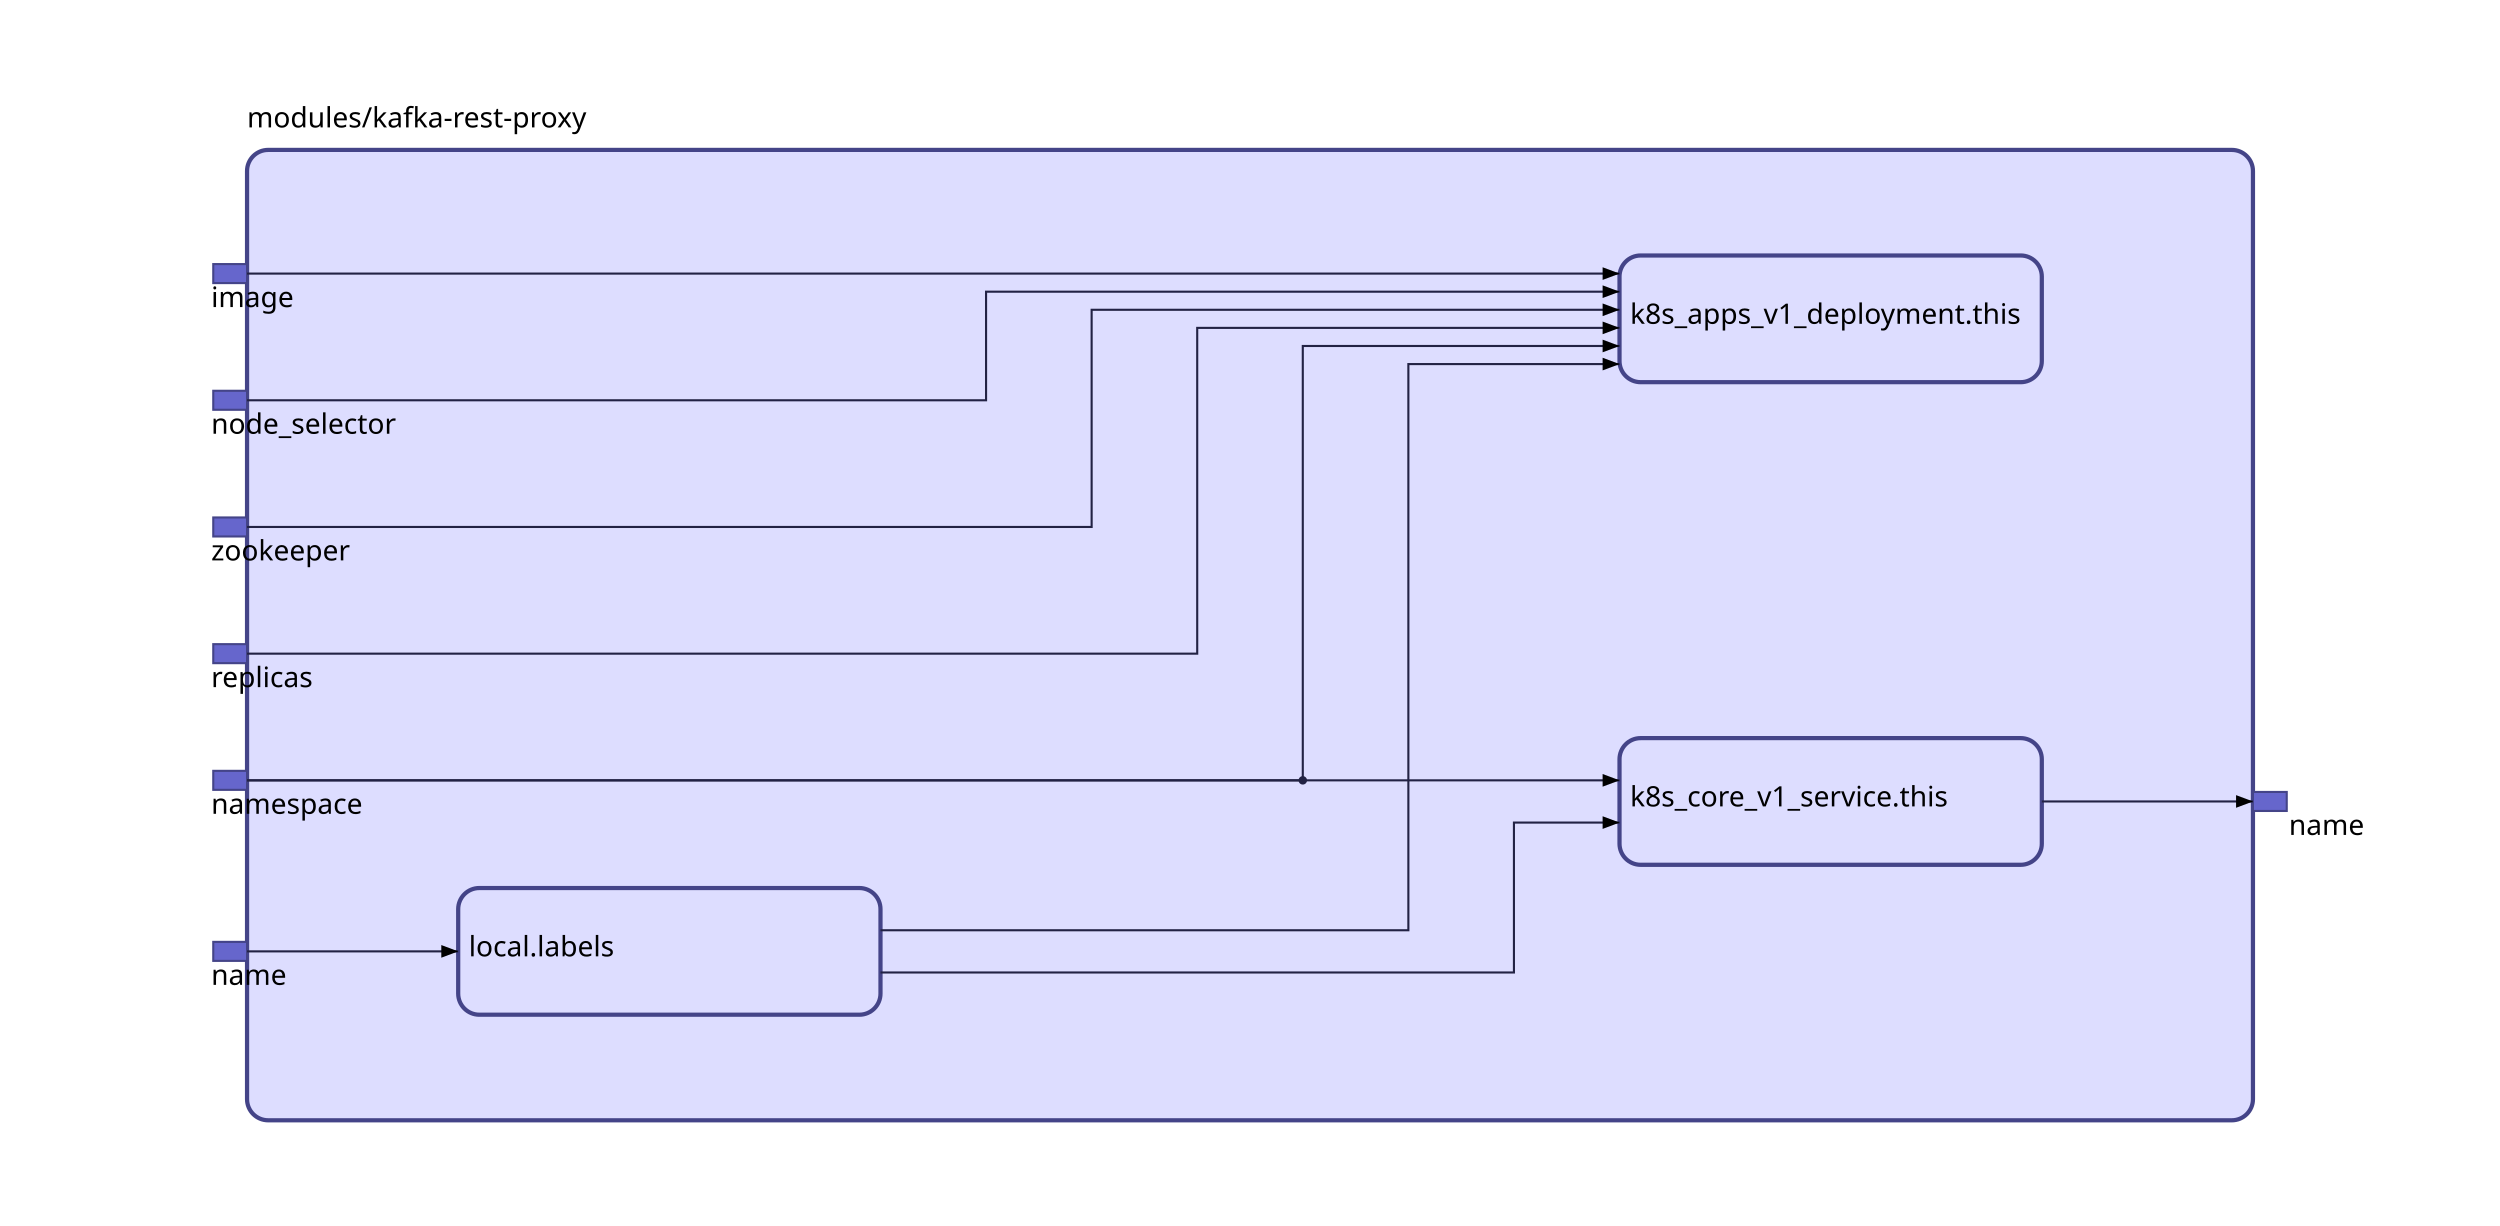
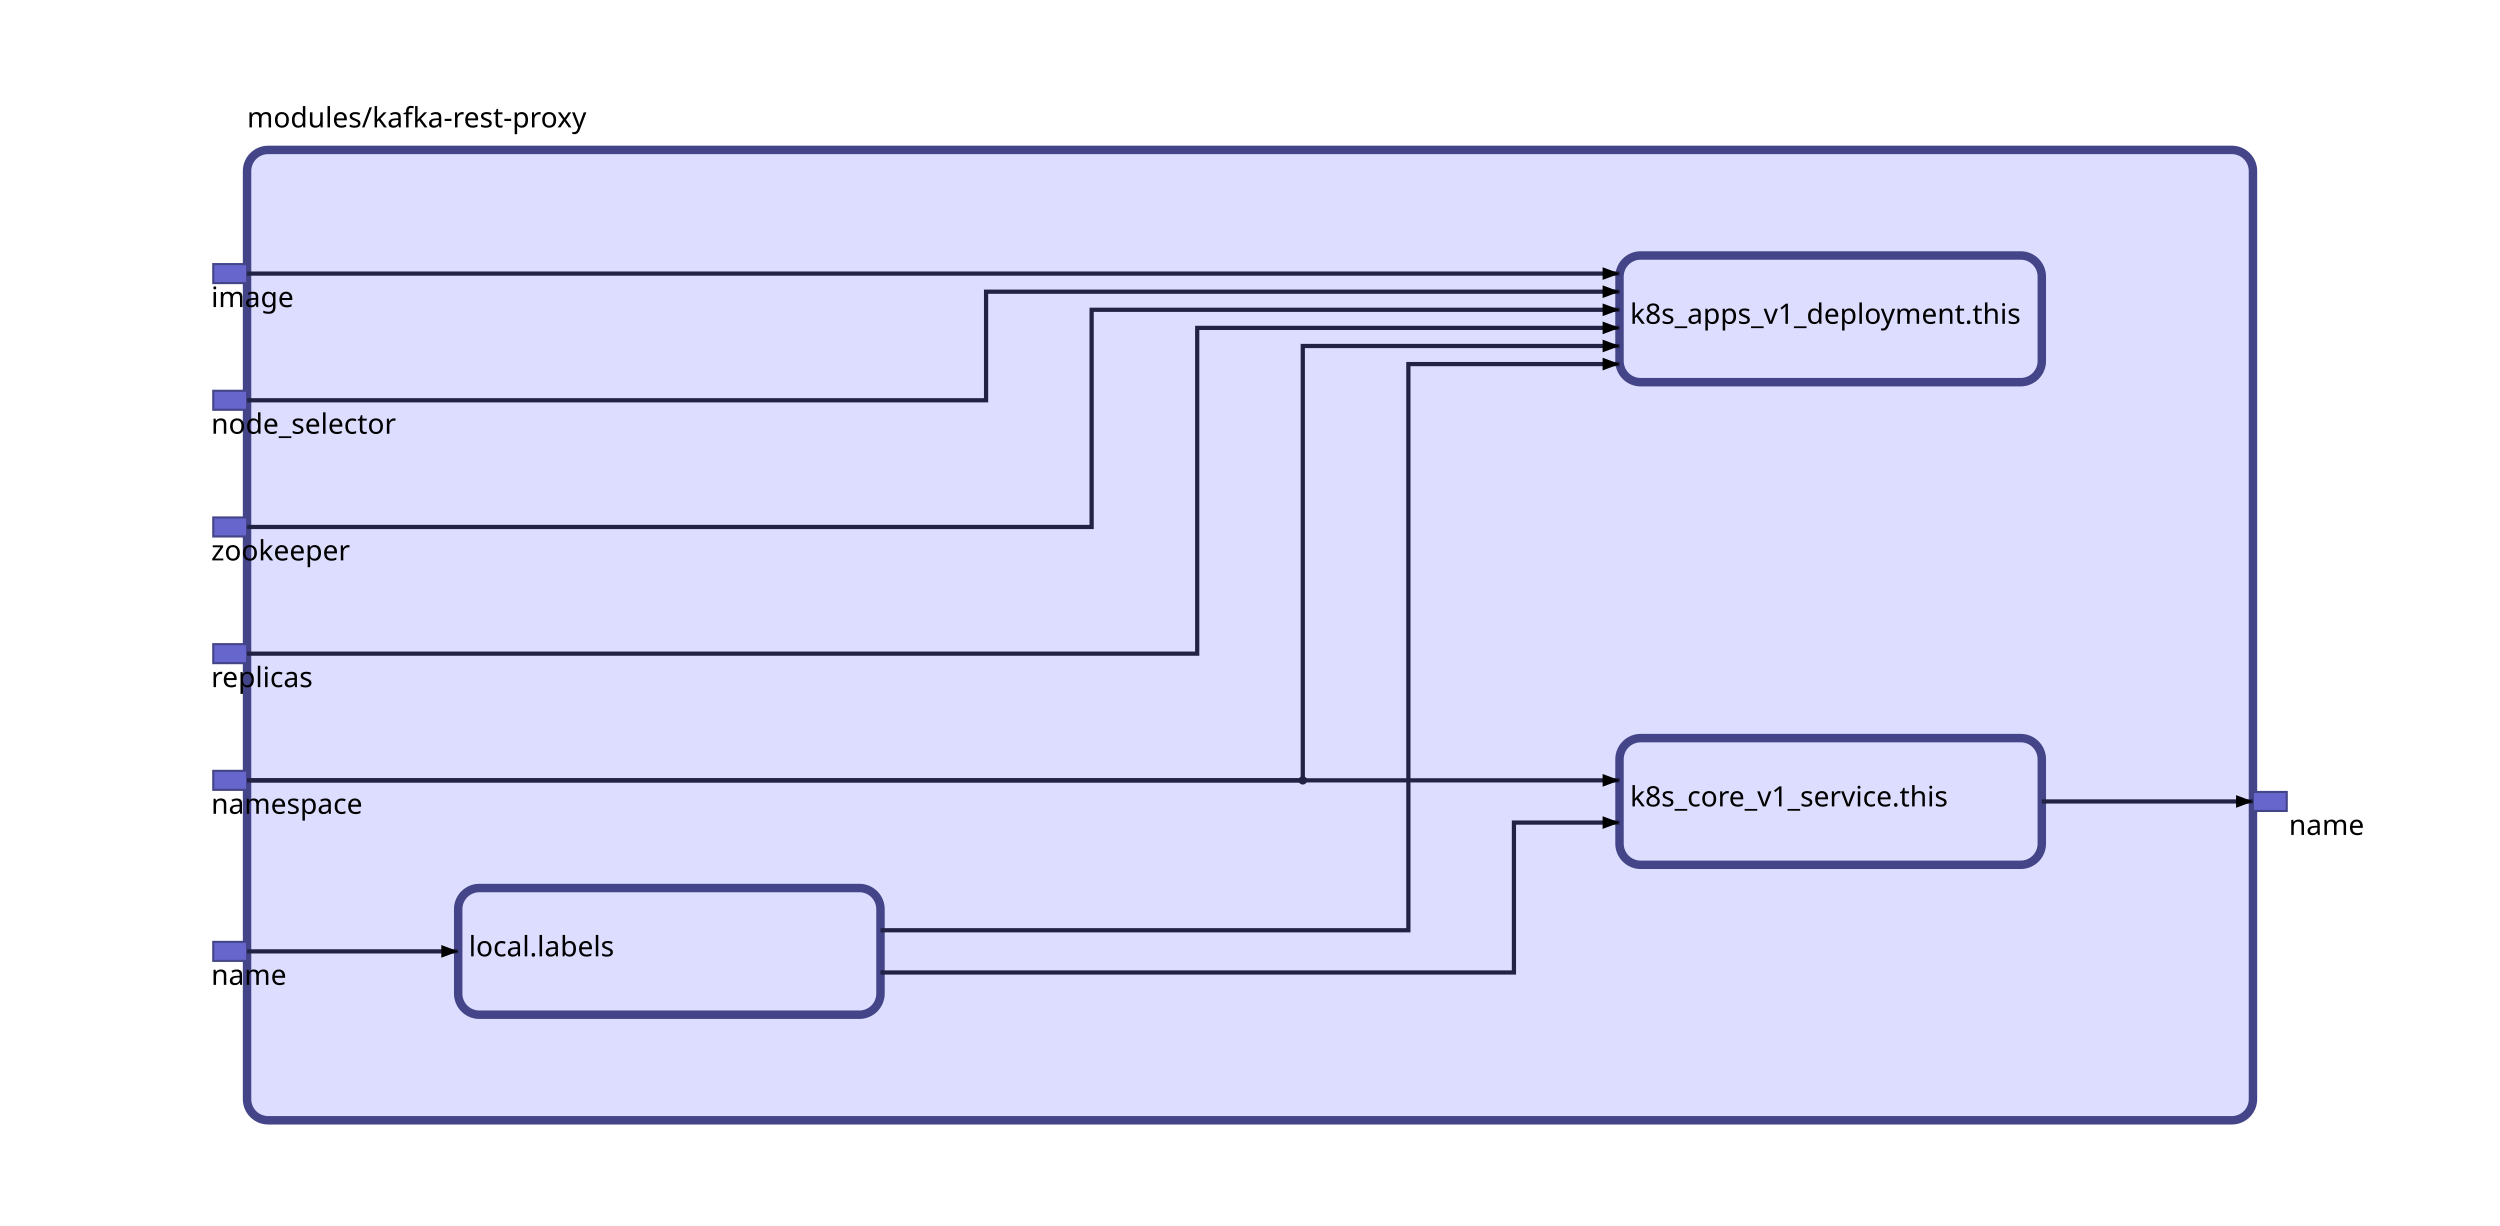
<svg xmlns="http://www.w3.org/2000/svg" id="sprotty_1" class="sprotty-graph sprotty" tabindex="1002" viewBox="0 0 1184 580.571">
  <style>.elknode {
    stroke: #448;
-     stroke-width: 2;
+     stroke-width: 4;
    fill: #ddf;
}

.elkport {
    stroke: #448;
    stroke-width: 1;
    fill: #66c;
}

.elkedge {
    fill: none;
    stroke: #224;
-     stroke-width: 1;
+     stroke-width: 2;
    pointer-events: stroke;
}

.elkedge:hover {
    stroke: #88f;
-     stroke-width: 10;
+     stroke-width: 8;
+     stroke-dasharray: 16px;
+     stroke-dashoffset: 32px;
+     animation: stroke 0.5s linear infinite;
+ }
+ 
+ @keyframes stroke {
+     to {
+         stroke-dashoffset: 0;
+     }
}

.elkedge.arrow {
    fill: #336;
}

.elklabel {
    stroke-width: 0;
    stroke: #000;
    fill: #000;
    font-family: sans-serif;
    font-size: 10pt;
    dominant-baseline: hanging;
}

.elklabel:hover {
    font-size: 24pt;
}

.elkjunction {
    stroke: none;
    fill: #224;
}

.selected &gt; rect {
    stroke-width: 3;
}

.mouseover {
    stroke: #88f;
}
/*
 * Copyright (C) 2017 TypeFox and others.
 *
 * Licensed under the Apache License, Version 2.0 (the "License"); you may not use this file except in compliance with the License.
 * You may obtain a copy of the License at http://www.apache.org/licenses/LICENSE-2.0
 */

.sprotty {
    padding: 0px;
    font-family: "Helvetica Neue", Helvetica, Arial, sans-serif;
}

.sprotty-hidden {
    display: block;
    position: absolute;
    width: 0px;
    height: 0px;
}

.sprotty-popup {
    font-family: "Helvetica Neue", Helvetica, Arial, sans-serif;
    position: absolute;
    background: white;
    border-radius: 5px;
    border: 1px solid;
    max-width: 400px;
    min-width: 100px;
}

.sprotty-popup &gt; div {
    margin: 10px;
}

.sprotty-popup-closed {
    display: none;
}
</style>
  <g transform="scale(1) translate(0,0)">
    <g id="sprotty_3" transform="translate(117, 71)" opacity="1">
      <rect class="elknode" x="0" y="0" rx="10" width="950" height="459.571" />
      <g id="sprotty_5" transform="translate(650, 50)" opacity="1">
        <rect class="elknode" x="0" y="0" rx="10" width="200" height="60" />
        <text id="sprotty_6" class="elklabel" transform="translate(5, 22) translate(0, 0)" opacity="1">k8s_apps_v1_deployment.this</text>
      </g>
      <g id="sprotty_7" transform="translate(650, 278.5714)" opacity="1">
        <rect class="elknode" x="0" y="0" rx="10" width="200" height="60" />
        <text id="sprotty_8" class="elklabel" transform="translate(5, 22) translate(0, 0)" opacity="1">k8s_core_v1_service.this</text>
      </g>
      <g id="sprotty_9" transform="translate(100, 349.5714)" opacity="1">
        <rect class="elknode" x="0" y="0" rx="10" width="200" height="60" />
        <text id="sprotty_10" class="elklabel" transform="translate(5, 22) translate(0, 0)" opacity="1">local.labels</text>
      </g>
      <g id="sprotty_12" transform="translate(-16, 54.07143)" opacity="1">
        <rect class="elkport" x="0" y="0" width="16" height="9" />
        <text id="sprotty_13" class="elklabel" transform="translate(-1, 10) translate(0, 0)" opacity="1">image</text>
      </g>
      <g id="sprotty_15" transform="translate(-16, 294.0714)" opacity="1">
        <rect class="elkport" x="0" y="0" width="16" height="9" />
        <text id="sprotty_16" class="elklabel" transform="translate(-1, 10) translate(0, 0)" opacity="1">namespace</text>
      </g>
      <g id="sprotty_18" transform="translate(-16, 114.0714)" opacity="1">
        <rect class="elkport" x="0" y="0" width="16" height="9" />
        <text id="sprotty_19" class="elklabel" transform="translate(-1, 10) translate(0, 0)" opacity="1">node_selector</text>
      </g>
      <g id="sprotty_21" transform="translate(-16, 234.0714)" opacity="1">
        <rect class="elkport" x="0" y="0" width="16" height="9" />
        <text id="sprotty_22" class="elklabel" transform="translate(-1, 10) translate(0, 0)" opacity="1">replicas</text>
      </g>
      <g id="sprotty_24" transform="translate(-16, 174.0714)" opacity="1">
        <rect class="elkport" x="0" y="0" width="16" height="9" />
        <text id="sprotty_25" class="elklabel" transform="translate(-1, 10) translate(0, 0)" opacity="1">zookeeper</text>
      </g>
      <g id="sprotty_29" transform="translate(-16, 375.0714)" opacity="1">
        <rect class="elkport" x="0" y="0" width="16" height="9" />
        <text id="sprotty_30" class="elklabel" transform="translate(-1, 10) translate(0, 0)" opacity="1">name</text>
      </g>
      <g id="sprotty_32" transform="translate(950, 304.0714)" opacity="1">
        <rect class="elkport" x="0" y="0" width="16" height="9" />
        <text id="sprotty_33" class="elklabel" transform="translate(17, 10) translate(0, 0)" opacity="1">name</text>
      </g>
      <text id="sprotty_4" class="elklabel" transform="translate(0, -21) translate(0, 0)" opacity="1">modules/kafka-rest-proxy</text>
      <g id="sprotty_11" class="sprotty-edge" opacity="1">
        <path class="elkedge" d="M 300,369.571 L 550,369.571 L 550,101.429 L 650,101.429" />
        <path class="edge arrow" d="M 0,0 L 8,-3 L 8,3 Z" transform="rotate(180 650 101.4286) translate(650 101.4286)" />
      </g>
      <g id="sprotty_14" class="sprotty-edge" opacity="1">
        <path class="elkedge" d="M 0,58.571 L 650,58.571" />
        <path class="edge arrow" d="M 0,0 L 8,-3 L 8,3 Z" transform="rotate(180 650 58.57143) translate(650 58.57143)" />
      </g>
      <g id="sprotty_17" class="sprotty-edge" opacity="1">
        <path class="elkedge" d="M 0,298.571 L 500,298.571 L 500,92.857 L 650,92.857" />
        <path class="edge arrow" d="M 0,0 L 8,-3 L 8,3 Z" transform="rotate(180 650 92.85714) translate(650 92.85714)" />
        <g id="sprotty_17_j0" transform="translate(500, 298.5714)" opacity="1">
          <circle class="elkjunction" r="2" />
        </g>
      </g>
      <g id="sprotty_20" class="sprotty-edge" opacity="1">
        <path class="elkedge" d="M 0,118.571 L 350,118.571 L 350,67.143 L 650,67.143" />
        <path class="edge arrow" d="M 0,0 L 8,-3 L 8,3 Z" transform="rotate(180 650 67.14286) translate(650 67.14286)" />
      </g>
      <g id="sprotty_23" class="sprotty-edge" opacity="1">
        <path class="elkedge" d="M 0,238.571 L 450,238.571 L 450,84.286 L 650,84.286" />
        <path class="edge arrow" d="M 0,0 L 8,-3 L 8,3 Z" transform="rotate(180 650 84.28571) translate(650 84.28571)" />
      </g>
      <g id="sprotty_26" class="sprotty-edge" opacity="1">
        <path class="elkedge" d="M 0,178.571 L 400,178.571 L 400,75.714 L 650,75.714" />
        <path class="edge arrow" d="M 0,0 L 8,-3 L 8,3 Z" transform="rotate(180 650 75.71429) translate(650 75.71429)" />
      </g>
      <g id="sprotty_27" class="sprotty-edge" opacity="1">
        <path class="elkedge" d="M 300,389.571 L 600,389.571 L 600,318.571 L 650,318.571" />
        <path class="edge arrow" d="M 0,0 L 8,-3 L 8,3 Z" transform="rotate(180 650 318.5714) translate(650 318.5714)" />
      </g>
      <g id="sprotty_28" class="sprotty-edge" opacity="1">
        <path class="elkedge" d="M 0,298.571 L 650,298.571" />
        <path class="edge arrow" d="M 0,0 L 8,-3 L 8,3 Z" transform="rotate(180 650 298.5714) translate(650 298.5714)" />
      </g>
      <g id="sprotty_31" class="sprotty-edge" opacity="1">
        <path class="elkedge" d="M 0,379.571 L 100,379.571" />
        <path class="edge arrow" d="M 0,0 L 8,-3 L 8,3 Z" transform="rotate(180 100 379.5714) translate(100 379.5714)" />
      </g>
      <g id="sprotty_34" class="sprotty-edge" opacity="1">
        <path class="elkedge" d="M 850,308.571 L 950,308.571" />
        <path class="edge arrow" d="M 0,0 L 8,-3 L 8,3 Z" transform="rotate(180 950 308.5714) translate(950 308.5714)" />
      </g>
    </g>
  </g>
</svg>
